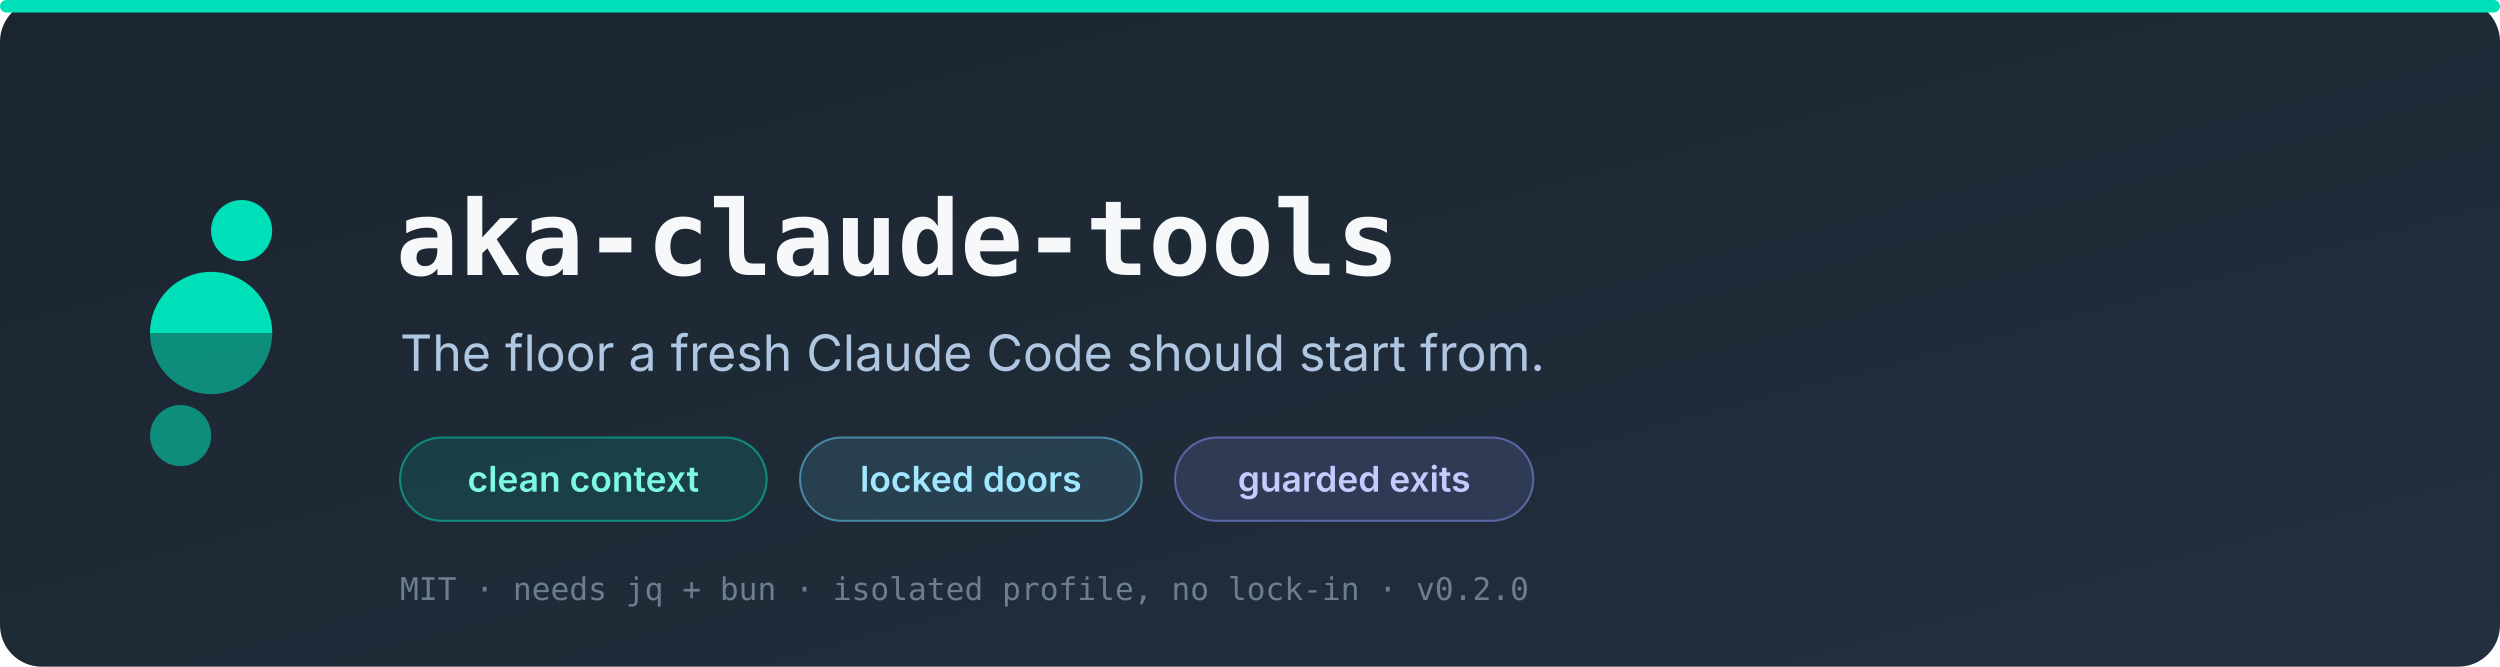
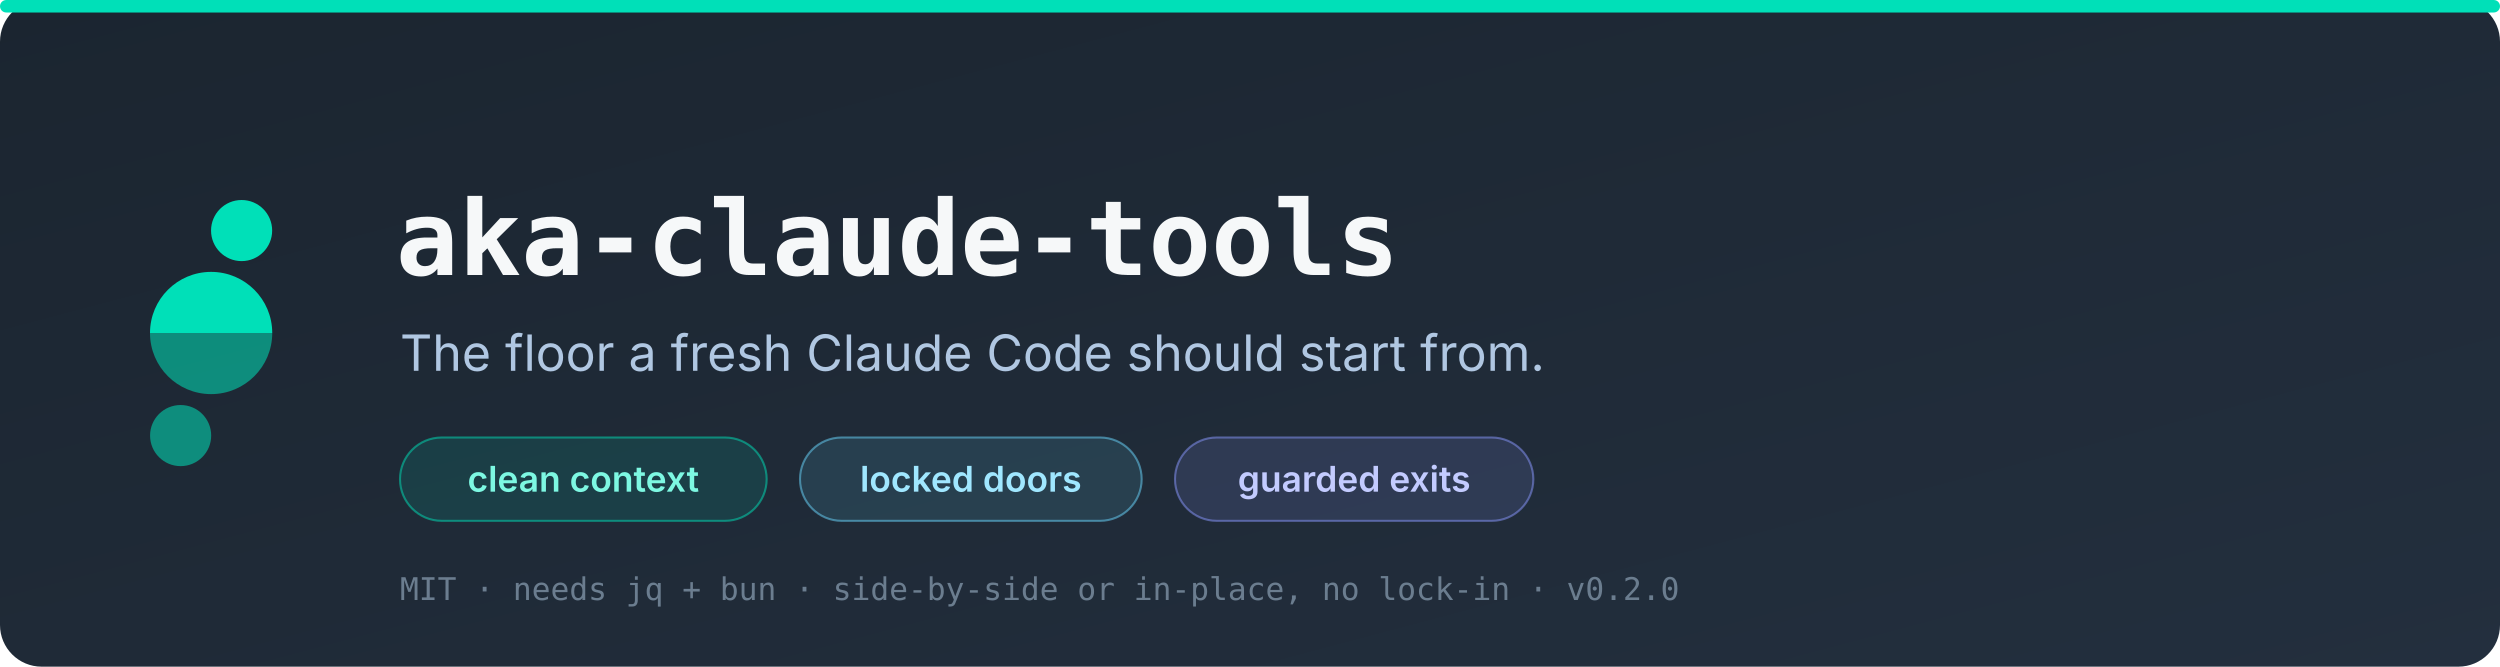
<svg xmlns="http://www.w3.org/2000/svg" viewBox="0 0 1200 320" font-family="system-ui, -apple-system, 'Segoe UI', sans-serif">
  <defs>
    <linearGradient id="bg" x1="0" y1="0" x2="1" y2="1">
      <stop offset="0" stop-color="#1B2530" />
      <stop offset="1" stop-color="#232F3E" />
    </linearGradient>
  </defs>
  <rect width="1200" height="320" rx="20" fill="url(#bg)" />
  <rect width="1200" height="6" rx="3" fill="#00E0B8" />
  <g transform="translate(72,96) scale(0.72)" fill="#00E0B8">
    <circle cx="61.07" cy="20.37" r="20.37" />
    <path d="M0 88.666 A40.746 40.746 0 0 1 81.492 88.666 Z" />
    <path d="M81.492 88.666 A40.746 40.746 0 0 1 0 88.666 Z" fill-opacity="0.55" />
    <circle cx="20.42" cy="157.05" r="20.37" fill-opacity="0.55" />
  </g>
  <text x="190" y="132" font-family="ui-monospace, 'Geist Mono', monospace" font-size="50" font-weight="700" fill="#F6F8F9">aka-claude-tools</text>
  <text x="192" y="178" font-size="24" font-weight="400" fill="#B0C7E2">The floor a fresh Claude Code should start from.</text>
  <g font-size="17" font-weight="600">
    <g transform="translate(192,210)">
      <rect width="176" height="40" rx="20" fill="#00E0B8" fill-opacity="0.12" stroke="#00E0B8" stroke-opacity="0.5" />
      <text x="88" y="26" text-anchor="middle" fill="#7DF8E2">clean context</text>
    </g>
    <g transform="translate(384,210)">
      <rect width="164" height="40" rx="20" fill="#6AD9FF" fill-opacity="0.12" stroke="#6AD9FF" stroke-opacity="0.5" />
      <text x="82" y="26" text-anchor="middle" fill="#A0E7FF">locked doors</text>
    </g>
    <g transform="translate(564,210)">
      <rect width="172" height="40" rx="20" fill="#8A98FF" fill-opacity="0.14" stroke="#8A98FF" stroke-opacity="0.5" />
      <text x="86" y="26" text-anchor="middle" fill="#C3CBFF">guarded exits</text>
    </g>
  </g>
-   <text x="192" y="288" font-family="ui-monospace, 'Geist Mono', monospace" font-size="15" fill="#6B7D8F">MIT  ·  needs jq + bun  ·  isolated profile, no lock-in  ·  v0.2.0</text>
+   <text x="192" y="288" font-family="ui-monospace, 'Geist Mono', monospace" font-size="15" fill="#6B7D8F">MIT  ·  needs jq + bun  ·  side-by-side or in-place, no lock-in  ·  v0.2.0</text>
</svg>
